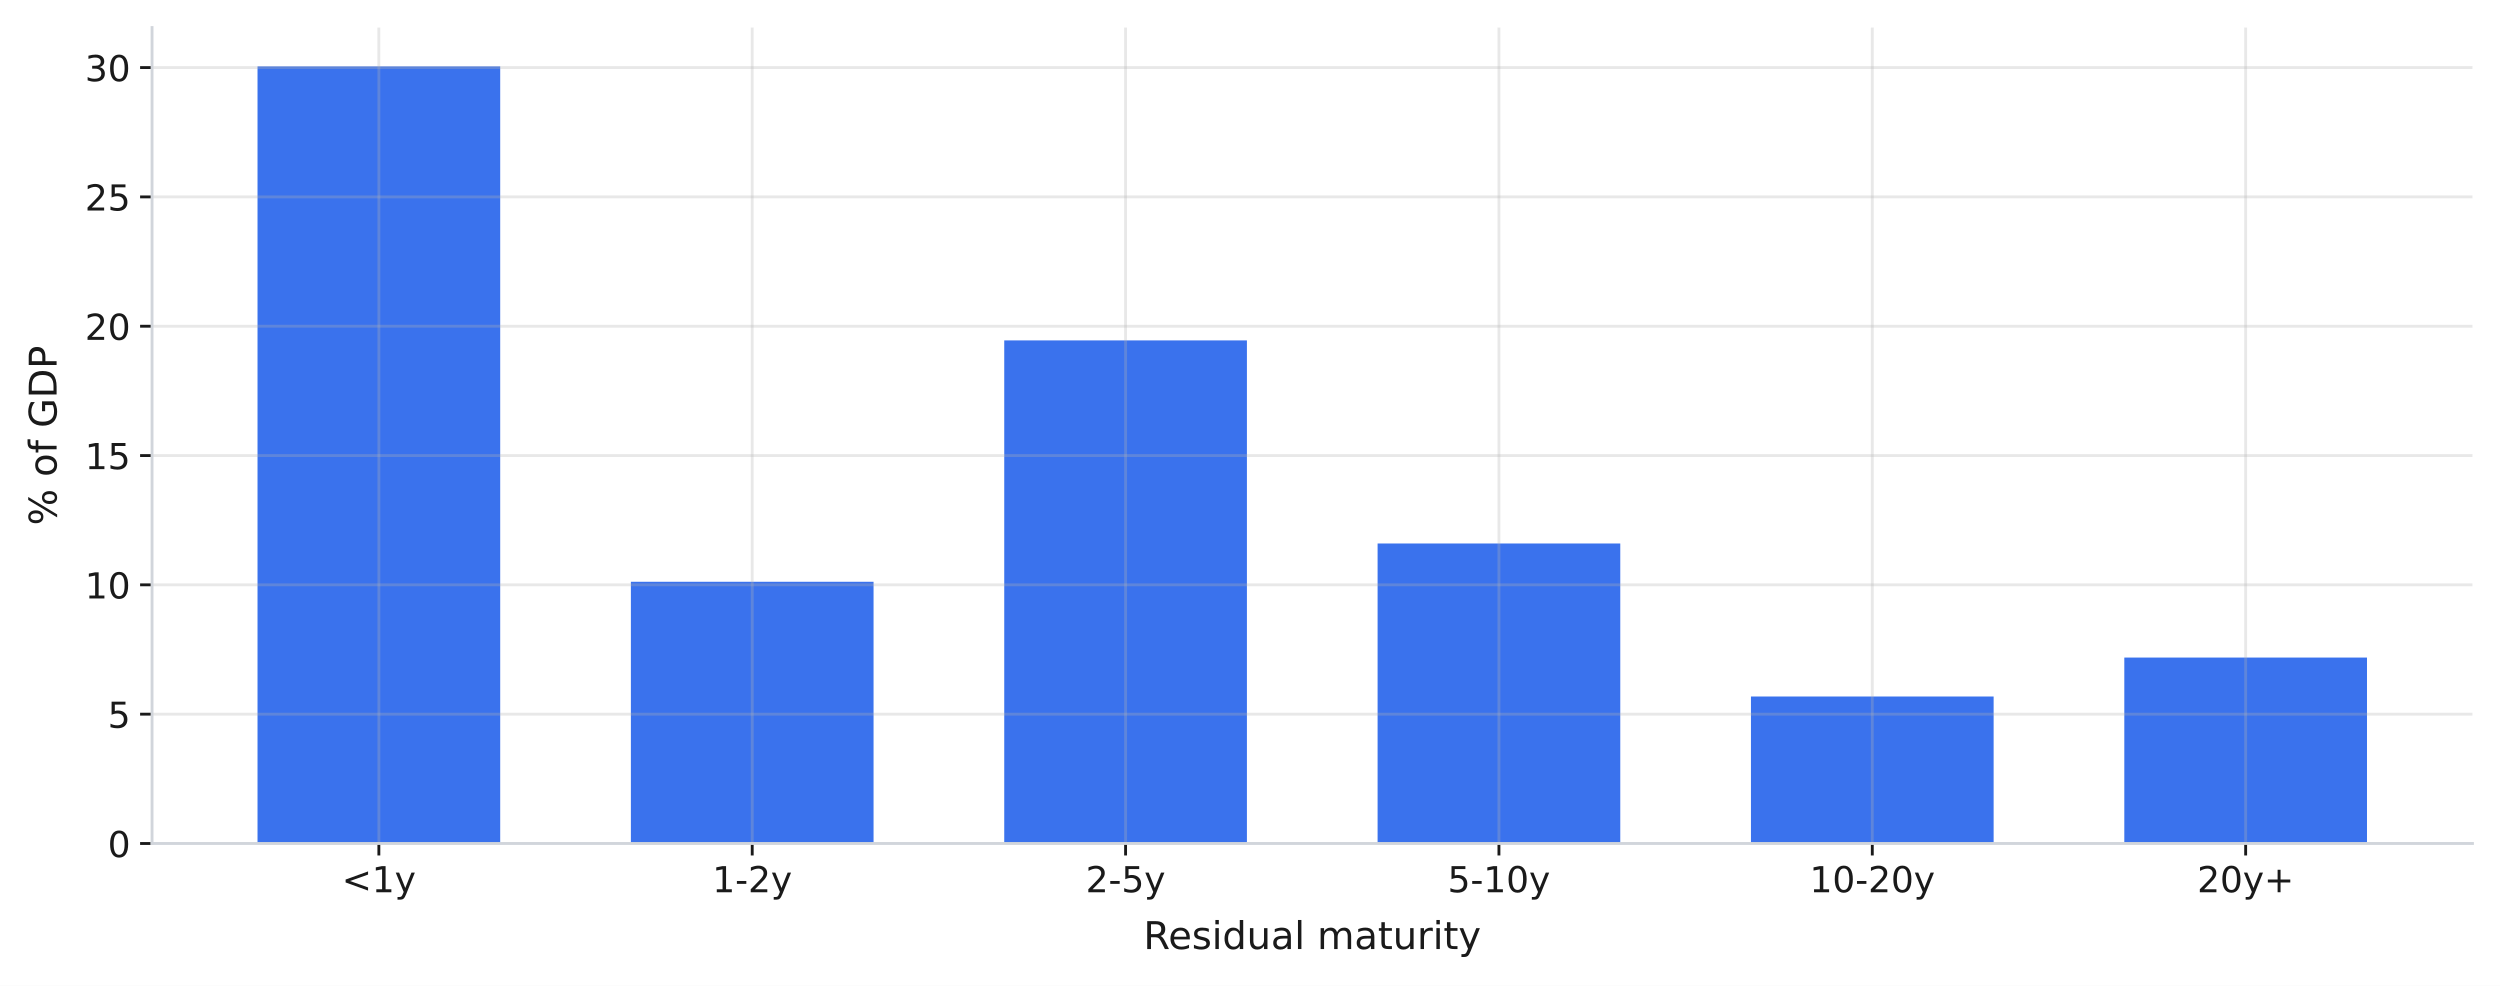
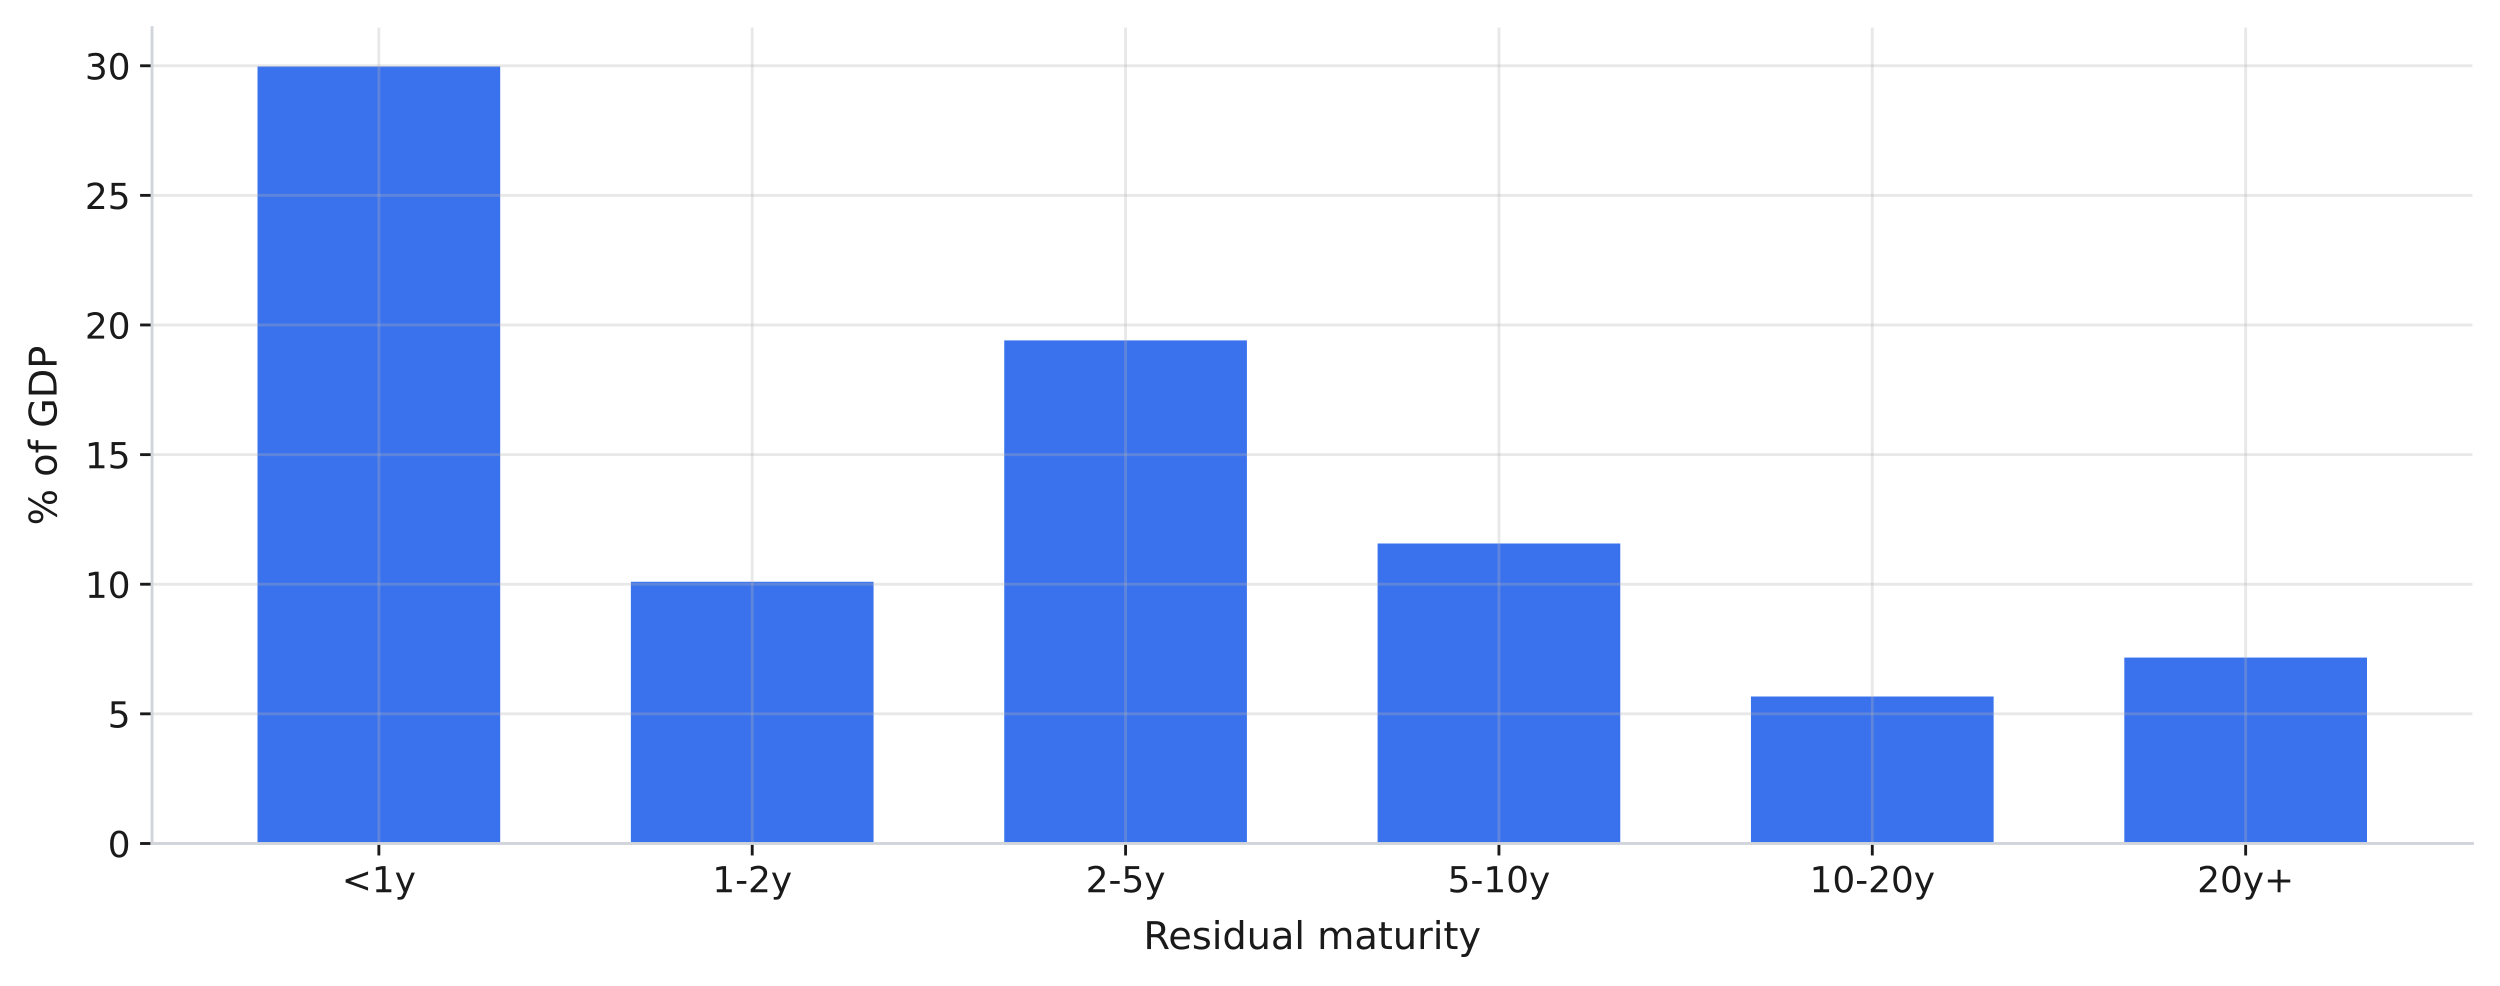
<svg xmlns="http://www.w3.org/2000/svg" xmlns:xlink="http://www.w3.org/1999/xlink" width="522.942pt" height="206.199pt" viewBox="0 0 522.942 206.199" version="1.1">
  <defs>
    <style type="text/css">*{stroke-linejoin: round; stroke-linecap: butt}</style>
  </defs>
  <g id="figure_1">
    <g id="patch_1">
      <path d="M 0 206.199  L 522.942 206.199  L 522.942 0  L 0 0  z " style="fill: #ffffff" />
    </g>
    <g id="axes_1">
      <g id="patch_2">
        <path d="M 31.804 176.438  L 517.183 176.438  L 517.183 5.76  L 31.804 5.76  z " style="fill: #ffffff" />
      </g>
      <g id="patch_3">
-         <path d="M 53.867 176.438  L 104.631 176.438  L 104.631 13.888  L 53.867 13.888  z " clip-path="url(#pe1bee3b2eb)" style="fill: #2563eb; opacity: 0.9" />
+         <path d="M 53.867 176.438  L 104.631 176.438  L 104.631 13.888  L 53.867 13.888  z " clip-path="url(#pba31ecac0b)" style="fill: #2563eb; opacity: 0.9" />
      </g>
      <g id="patch_4">
-         <path d="M 131.965 176.438  L 182.728 176.438  L 182.728 121.693  L 131.965 121.693  z " clip-path="url(#pe1bee3b2eb)" style="fill: #2563eb; opacity: 0.9" />
+         <path d="M 131.965 176.438  L 182.728 176.438  L 182.728 121.693  L 131.965 121.693  z " clip-path="url(#pba31ecac0b)" style="fill: #2563eb; opacity: 0.9" />
      </g>
      <g id="patch_5">
-         <path d="M 210.063 176.438  L 260.826 176.438  L 260.826 71.204  L 210.063 71.204  z " clip-path="url(#pe1bee3b2eb)" style="fill: #2563eb; opacity: 0.9" />
+         <path d="M 210.063 176.438  L 260.826 176.438  L 260.826 71.204  L 210.063 71.204  z " clip-path="url(#pba31ecac0b)" style="fill: #2563eb; opacity: 0.9" />
      </g>
      <g id="patch_6">
-         <path d="M 288.161 176.438  L 338.924 176.438  L 338.924 113.685  L 288.161 113.685  z " clip-path="url(#pe1bee3b2eb)" style="fill: #2563eb; opacity: 0.9" />
+         <path d="M 288.161 176.438  L 338.924 176.438  L 338.924 113.685  L 288.161 113.685  z " clip-path="url(#pba31ecac0b)" style="fill: #2563eb; opacity: 0.9" />
      </g>
      <g id="patch_7">
-         <path d="M 366.258 176.438  L 417.022 176.438  L 417.022 145.693  L 366.258 145.693  z " clip-path="url(#pe1bee3b2eb)" style="fill: #2563eb; opacity: 0.9" />
+         <path d="M 366.258 176.438  L 417.022 176.438  L 417.022 145.693  L 366.258 145.693  z " clip-path="url(#pba31ecac0b)" style="fill: #2563eb; opacity: 0.9" />
      </g>
      <g id="patch_8">
-         <path d="M 444.356 176.438  L 495.12 176.438  L 495.12 137.547  L 444.356 137.547  z " clip-path="url(#pe1bee3b2eb)" style="fill: #2563eb; opacity: 0.9" />
+         <path d="M 444.356 176.438  L 495.12 176.438  L 495.12 137.547  L 444.356 137.547  z " clip-path="url(#pba31ecac0b)" style="fill: #2563eb; opacity: 0.9" />
      </g>
      <g id="matplotlib.axis_1">
        <g id="xtick_1">
          <g id="line2d_1">
-             <path d="M 79.249 176.438  L 79.249 5.76  " clip-path="url(#pe1bee3b2eb)" style="fill: none; stroke: #b0b0b0; stroke-opacity: 0.3; stroke-width: 0.6; stroke-linecap: square" />
+             <path d="M 79.249 176.438  L 79.249 5.76  " clip-path="url(#pba31ecac0b)" style="fill: none; stroke: #b0b0b0; stroke-opacity: 0.3; stroke-width: 0.6; stroke-linecap: square" />
          </g>
          <g id="line2d_2">
            <defs>
-               <path id="mdf068ca2c3" d="M 0 0  L 0 2.5  " style="stroke: #1a1a1a; stroke-width: 0.6" />
+               <path id="m9daf2cfa91" d="M 0 0  L 0 2.5  " style="stroke: #1a1a1a; stroke-width: 0.6" />
            </defs>
            <g>
-               <use xlink:href="#mdf068ca2c3" x="79.249" y="176.438" style="fill: #1a1a1a; stroke: #1a1a1a; stroke-width: 0.6" />
+               <use xlink:href="#m9daf2cfa91" x="79.249" y="176.438" style="fill: #1a1a1a; stroke: #1a1a1a; stroke-width: 0.6" />
            </g>
          </g>
          <g id="text_1">
            <g style="fill: #1a1a1a" transform="translate(71.50097 186.6364) scale(0.075 -0.075)">
              <defs>
                <path id="DejaVuSans-1f" d="M 4684 3150  L 1459 2003  L 4684 863  L 4684 294  L 678 1747  L 678 2266  L 4684 3719  L 4684 3150  z " transform="scale(0.015625)" />
                <path id="DejaVuSans-14" d="M 794 531  L 1825 531  L 1825 4091  L 703 3866  L 703 4441  L 1819 4666  L 2450 4666  L 2450 531  L 3481 531  L 3481 0  L 794 0  L 794 531  z " transform="scale(0.015625)" />
                <path id="DejaVuSans-5c" d="M 2059 -325  Q 1816 -950 1584 -1140  Q 1353 -1331 966 -1331  L 506 -1331  L 506 -850  L 844 -850  Q 1081 -850 1212 -737  Q 1344 -625 1503 -206  L 1606 56  L 191 3500  L 800 3500  L 1894 763  L 2988 3500  L 3597 3500  L 2059 -325  z " transform="scale(0.015625)" />
              </defs>
              <use xlink:href="#DejaVuSans-1f" />
              <use xlink:href="#DejaVuSans-14" transform="translate(83.79688 0)" />
              <use xlink:href="#DejaVuSans-5c" transform="translate(147.4219 0)" />
            </g>
          </g>
        </g>
        <g id="xtick_2">
          <g id="line2d_3">
-             <path d="M 157.347 176.438  L 157.347 5.76  " clip-path="url(#pe1bee3b2eb)" style="fill: none; stroke: #b0b0b0; stroke-opacity: 0.3; stroke-width: 0.6; stroke-linecap: square" />
+             <path d="M 157.347 176.438  L 157.347 5.76  " clip-path="url(#pba31ecac0b)" style="fill: none; stroke: #b0b0b0; stroke-opacity: 0.3; stroke-width: 0.6; stroke-linecap: square" />
          </g>
          <g id="line2d_4">
            <g>
-               <use xlink:href="#mdf068ca2c3" x="157.347" y="176.438" style="fill: #1a1a1a; stroke: #1a1a1a; stroke-width: 0.6" />
+               <use xlink:href="#m9daf2cfa91" x="157.347" y="176.438" style="fill: #1a1a1a; stroke: #1a1a1a; stroke-width: 0.6" />
            </g>
          </g>
          <g id="text_2">
            <g style="fill: #1a1a1a" transform="translate(149.0023 186.6364) scale(0.075 -0.075)">
              <defs>
                <path id="DejaVuSans-10" d="M 313 2009  L 1997 2009  L 1997 1497  L 313 1497  L 313 2009  z " transform="scale(0.015625)" />
                <path id="DejaVuSans-15" d="M 1228 531  L 3431 531  L 3431 0  L 469 0  L 469 531  Q 828 903 1448 1529  Q 2069 2156 2228 2338  Q 2531 2678 2651 2914  Q 2772 3150 2772 3378  Q 2772 3750 2511 3984  Q 2250 4219 1831 4219  Q 1534 4219 1204 4116  Q 875 4013 500 3803  L 500 4441  Q 881 4594 1212 4672  Q 1544 4750 1819 4750  Q 2544 4750 2975 4387  Q 3406 4025 3406 3419  Q 3406 3131 3298 2873  Q 3191 2616 2906 2266  Q 2828 2175 2409 1742  Q 1991 1309 1228 531  z " transform="scale(0.015625)" />
              </defs>
              <use xlink:href="#DejaVuSans-14" />
              <use xlink:href="#DejaVuSans-10" transform="translate(63.625 0)" />
              <use xlink:href="#DejaVuSans-15" transform="translate(99.70312 0)" />
              <use xlink:href="#DejaVuSans-5c" transform="translate(163.3281 0)" />
            </g>
          </g>
        </g>
        <g id="xtick_3">
          <g id="line2d_5">
-             <path d="M 235.445 176.438  L 235.445 5.76  " clip-path="url(#pe1bee3b2eb)" style="fill: none; stroke: #b0b0b0; stroke-opacity: 0.3; stroke-width: 0.6; stroke-linecap: square" />
+             <path d="M 235.445 176.438  L 235.445 5.76  " clip-path="url(#pba31ecac0b)" style="fill: none; stroke: #b0b0b0; stroke-opacity: 0.3; stroke-width: 0.6; stroke-linecap: square" />
          </g>
          <g id="line2d_6">
            <g>
-               <use xlink:href="#mdf068ca2c3" x="235.445" y="176.438" style="fill: #1a1a1a; stroke: #1a1a1a; stroke-width: 0.6" />
+               <use xlink:href="#m9daf2cfa91" x="235.445" y="176.438" style="fill: #1a1a1a; stroke: #1a1a1a; stroke-width: 0.6" />
            </g>
          </g>
          <g id="text_3">
            <g style="fill: #1a1a1a" transform="translate(227.1002 186.6364) scale(0.075 -0.075)">
              <defs>
                <path id="DejaVuSans-18" d="M 691 4666  L 3169 4666  L 3169 4134  L 1269 4134  L 1269 2991  Q 1406 3038 1543 3061  Q 1681 3084 1819 3084  Q 2600 3084 3056 2656  Q 3513 2228 3513 1497  Q 3513 744 3044 326  Q 2575 -91 1722 -91  Q 1428 -91 1123 -41  Q 819 9 494 109  L 494 744  Q 775 591 1075 516  Q 1375 441 1709 441  Q 2250 441 2565 725  Q 2881 1009 2881 1497  Q 2881 1984 2565 2268  Q 2250 2553 1709 2553  Q 1456 2553 1204 2497  Q 953 2441 691 2322  L 691 4666  z " transform="scale(0.015625)" />
              </defs>
              <use xlink:href="#DejaVuSans-15" />
              <use xlink:href="#DejaVuSans-10" transform="translate(63.625 0)" />
              <use xlink:href="#DejaVuSans-18" transform="translate(99.70312 0)" />
              <use xlink:href="#DejaVuSans-5c" transform="translate(163.3281 0)" />
            </g>
          </g>
        </g>
        <g id="xtick_4">
          <g id="line2d_7">
-             <path d="M 313.542 176.438  L 313.542 5.76  " clip-path="url(#pe1bee3b2eb)" style="fill: none; stroke: #b0b0b0; stroke-opacity: 0.3; stroke-width: 0.6; stroke-linecap: square" />
+             <path d="M 313.542 176.438  L 313.542 5.76  " clip-path="url(#pba31ecac0b)" style="fill: none; stroke: #b0b0b0; stroke-opacity: 0.3; stroke-width: 0.6; stroke-linecap: square" />
          </g>
          <g id="line2d_8">
            <g>
-               <use xlink:href="#mdf068ca2c3" x="313.542" y="176.438" style="fill: #1a1a1a; stroke: #1a1a1a; stroke-width: 0.6" />
+               <use xlink:href="#m9daf2cfa91" x="313.542" y="176.438" style="fill: #1a1a1a; stroke: #1a1a1a; stroke-width: 0.6" />
            </g>
          </g>
          <g id="text_4">
            <g style="fill: #1a1a1a" transform="translate(302.8121 186.6364) scale(0.075 -0.075)">
              <defs>
                <path id="DejaVuSans-13" d="M 2034 4250  Q 1547 4250 1301 3770  Q 1056 3291 1056 2328  Q 1056 1369 1301 889  Q 1547 409 2034 409  Q 2525 409 2770 889  Q 3016 1369 3016 2328  Q 3016 3291 2770 3770  Q 2525 4250 2034 4250  z M 2034 4750  Q 2819 4750 3233 4129  Q 3647 3509 3647 2328  Q 3647 1150 3233 529  Q 2819 -91 2034 -91  Q 1250 -91 836 529  Q 422 1150 422 2328  Q 422 3509 836 4129  Q 1250 4750 2034 4750  z " transform="scale(0.015625)" />
              </defs>
              <use xlink:href="#DejaVuSans-18" />
              <use xlink:href="#DejaVuSans-10" transform="translate(63.625 0)" />
              <use xlink:href="#DejaVuSans-14" transform="translate(99.70312 0)" />
              <use xlink:href="#DejaVuSans-13" transform="translate(163.3281 0)" />
              <use xlink:href="#DejaVuSans-5c" transform="translate(226.9531 0)" />
            </g>
          </g>
        </g>
        <g id="xtick_5">
          <g id="line2d_9">
-             <path d="M 391.64 176.438  L 391.64 5.76  " clip-path="url(#pe1bee3b2eb)" style="fill: none; stroke: #b0b0b0; stroke-opacity: 0.3; stroke-width: 0.6; stroke-linecap: square" />
+             <path d="M 391.64 176.438  L 391.64 5.76  " clip-path="url(#pba31ecac0b)" style="fill: none; stroke: #b0b0b0; stroke-opacity: 0.3; stroke-width: 0.6; stroke-linecap: square" />
          </g>
          <g id="line2d_10">
            <g>
-               <use xlink:href="#mdf068ca2c3" x="391.64" y="176.438" style="fill: #1a1a1a; stroke: #1a1a1a; stroke-width: 0.6" />
+               <use xlink:href="#m9daf2cfa91" x="391.64" y="176.438" style="fill: #1a1a1a; stroke: #1a1a1a; stroke-width: 0.6" />
            </g>
          </g>
          <g id="text_5">
            <g style="fill: #1a1a1a" transform="translate(378.524 186.6364) scale(0.075 -0.075)">
              <use xlink:href="#DejaVuSans-14" />
              <use xlink:href="#DejaVuSans-13" transform="translate(63.625 0)" />
              <use xlink:href="#DejaVuSans-10" transform="translate(127.25 0)" />
              <use xlink:href="#DejaVuSans-15" transform="translate(163.3281 0)" />
              <use xlink:href="#DejaVuSans-13" transform="translate(226.9531 0)" />
              <use xlink:href="#DejaVuSans-5c" transform="translate(290.5781 0)" />
            </g>
          </g>
        </g>
        <g id="xtick_6">
          <g id="line2d_11">
-             <path d="M 469.738 176.438  L 469.738 5.76  " clip-path="url(#pe1bee3b2eb)" style="fill: none; stroke: #b0b0b0; stroke-opacity: 0.3; stroke-width: 0.6; stroke-linecap: square" />
+             <path d="M 469.738 176.438  L 469.738 5.76  " clip-path="url(#pba31ecac0b)" style="fill: none; stroke: #b0b0b0; stroke-opacity: 0.3; stroke-width: 0.6; stroke-linecap: square" />
          </g>
          <g id="line2d_12">
            <g>
-               <use xlink:href="#mdf068ca2c3" x="469.738" y="176.438" style="fill: #1a1a1a; stroke: #1a1a1a; stroke-width: 0.6" />
+               <use xlink:href="#m9daf2cfa91" x="469.738" y="176.438" style="fill: #1a1a1a; stroke: #1a1a1a; stroke-width: 0.6" />
            </g>
          </g>
          <g id="text_6">
            <g style="fill: #1a1a1a" transform="translate(459.6043 186.6364) scale(0.075 -0.075)">
              <defs>
                <path id="DejaVuSans-e" d="M 2944 4013  L 2944 2272  L 4684 2272  L 4684 1741  L 2944 1741  L 2944 0  L 2419 0  L 2419 1741  L 678 1741  L 678 2272  L 2419 2272  L 2419 4013  L 2944 4013  z " transform="scale(0.015625)" />
              </defs>
              <use xlink:href="#DejaVuSans-15" />
              <use xlink:href="#DejaVuSans-13" transform="translate(63.625 0)" />
              <use xlink:href="#DejaVuSans-5c" transform="translate(127.25 0)" />
              <use xlink:href="#DejaVuSans-e" transform="translate(186.4375 0)" />
            </g>
          </g>
        </g>
        <g id="text_7">
          <g style="fill: #1a1a1a" transform="translate(239.1872 198.5169) scale(0.08 -0.08)">
            <defs>
              <path id="DejaVuSans-35" d="M 2841 2188  Q 3044 2119 3236 1894  Q 3428 1669 3622 1275  L 4263 0  L 3584 0  L 2988 1197  Q 2756 1666 2539 1819  Q 2322 1972 1947 1972  L 1259 1972  L 1259 0  L 628 0  L 628 4666  L 2053 4666  Q 2853 4666 3247 4331  Q 3641 3997 3641 3322  Q 3641 2881 3436 2590  Q 3231 2300 2841 2188  z M 1259 4147  L 1259 2491  L 2053 2491  Q 2509 2491 2742 2702  Q 2975 2913 2975 3322  Q 2975 3731 2742 3939  Q 2509 4147 2053 4147  L 1259 4147  z " transform="scale(0.015625)" />
              <path id="DejaVuSans-48" d="M 3597 1894  L 3597 1613  L 953 1613  Q 991 1019 1311 708  Q 1631 397 2203 397  Q 2534 397 2845 478  Q 3156 559 3463 722  L 3463 178  Q 3153 47 2828 -22  Q 2503 -91 2169 -91  Q 1331 -91 842 396  Q 353 884 353 1716  Q 353 2575 817 3079  Q 1281 3584 2069 3584  Q 2775 3584 3186 3129  Q 3597 2675 3597 1894  z M 3022 2063  Q 3016 2534 2758 2815  Q 2500 3097 2075 3097  Q 1594 3097 1305 2825  Q 1016 2553 972 2059  L 3022 2063  z " transform="scale(0.015625)" />
              <path id="DejaVuSans-56" d="M 2834 3397  L 2834 2853  Q 2591 2978 2328 3040  Q 2066 3103 1784 3103  Q 1356 3103 1142 2972  Q 928 2841 928 2578  Q 928 2378 1081 2264  Q 1234 2150 1697 2047  L 1894 2003  Q 2506 1872 2764 1633  Q 3022 1394 3022 966  Q 3022 478 2636 193  Q 2250 -91 1575 -91  Q 1294 -91 989 -36  Q 684 19 347 128  L 347 722  Q 666 556 975 473  Q 1284 391 1588 391  Q 1994 391 2212 530  Q 2431 669 2431 922  Q 2431 1156 2273 1281  Q 2116 1406 1581 1522  L 1381 1569  Q 847 1681 609 1914  Q 372 2147 372 2553  Q 372 3047 722 3315  Q 1072 3584 1716 3584  Q 2034 3584 2315 3537  Q 2597 3491 2834 3397  z " transform="scale(0.015625)" />
              <path id="DejaVuSans-4c" d="M 603 3500  L 1178 3500  L 1178 0  L 603 0  L 603 3500  z M 603 4863  L 1178 4863  L 1178 4134  L 603 4134  L 603 4863  z " transform="scale(0.015625)" />
              <path id="DejaVuSans-47" d="M 2906 2969  L 2906 4863  L 3481 4863  L 3481 0  L 2906 0  L 2906 525  Q 2725 213 2448 61  Q 2172 -91 1784 -91  Q 1150 -91 751 415  Q 353 922 353 1747  Q 353 2572 751 3078  Q 1150 3584 1784 3584  Q 2172 3584 2448 3432  Q 2725 3281 2906 2969  z M 947 1747  Q 947 1113 1208 752  Q 1469 391 1925 391  Q 2381 391 2643 752  Q 2906 1113 2906 1747  Q 2906 2381 2643 2742  Q 2381 3103 1925 3103  Q 1469 3103 1208 2742  Q 947 2381 947 1747  z " transform="scale(0.015625)" />
              <path id="DejaVuSans-58" d="M 544 1381  L 544 3500  L 1119 3500  L 1119 1403  Q 1119 906 1312 657  Q 1506 409 1894 409  Q 2359 409 2629 706  Q 2900 1003 2900 1516  L 2900 3500  L 3475 3500  L 3475 0  L 2900 0  L 2900 538  Q 2691 219 2414 64  Q 2138 -91 1772 -91  Q 1169 -91 856 284  Q 544 659 544 1381  z M 1991 3584  L 1991 3584  z " transform="scale(0.015625)" />
              <path id="DejaVuSans-44" d="M 2194 1759  Q 1497 1759 1228 1600  Q 959 1441 959 1056  Q 959 750 1161 570  Q 1363 391 1709 391  Q 2188 391 2477 730  Q 2766 1069 2766 1631  L 2766 1759  L 2194 1759  z M 3341 1997  L 3341 0  L 2766 0  L 2766 531  Q 2569 213 2275 61  Q 1981 -91 1556 -91  Q 1019 -91 701 211  Q 384 513 384 1019  Q 384 1609 779 1909  Q 1175 2209 1959 2209  L 2766 2209  L 2766 2266  Q 2766 2663 2505 2880  Q 2244 3097 1772 3097  Q 1472 3097 1187 3025  Q 903 2953 641 2809  L 641 3341  Q 956 3463 1253 3523  Q 1550 3584 1831 3584  Q 2591 3584 2966 3190  Q 3341 2797 3341 1997  z " transform="scale(0.015625)" />
              <path id="DejaVuSans-4f" d="M 603 4863  L 1178 4863  L 1178 0  L 603 0  L 603 4863  z " transform="scale(0.015625)" />
              <path id="DejaVuSans-3" transform="scale(0.015625)" />
              <path id="DejaVuSans-50" d="M 3328 2828  Q 3544 3216 3844 3400  Q 4144 3584 4550 3584  Q 5097 3584 5394 3201  Q 5691 2819 5691 2113  L 5691 0  L 5113 0  L 5113 2094  Q 5113 2597 4934 2840  Q 4756 3084 4391 3084  Q 3944 3084 3684 2787  Q 3425 2491 3425 1978  L 3425 0  L 2847 0  L 2847 2094  Q 2847 2600 2669 2842  Q 2491 3084 2119 3084  Q 1678 3084 1418 2786  Q 1159 2488 1159 1978  L 1159 0  L 581 0  L 581 3500  L 1159 3500  L 1159 2956  Q 1356 3278 1631 3431  Q 1906 3584 2284 3584  Q 2666 3584 2933 3390  Q 3200 3197 3328 2828  z " transform="scale(0.015625)" />
              <path id="DejaVuSans-57" d="M 1172 4494  L 1172 3500  L 2356 3500  L 2356 3053  L 1172 3053  L 1172 1153  Q 1172 725 1289 603  Q 1406 481 1766 481  L 2356 481  L 2356 0  L 1766 0  Q 1100 0 847 248  Q 594 497 594 1153  L 594 3053  L 172 3053  L 172 3500  L 594 3500  L 594 4494  L 1172 4494  z " transform="scale(0.015625)" />
              <path id="DejaVuSans-55" d="M 2631 2963  Q 2534 3019 2420 3045  Q 2306 3072 2169 3072  Q 1681 3072 1420 2755  Q 1159 2438 1159 1844  L 1159 0  L 581 0  L 581 3500  L 1159 3500  L 1159 2956  Q 1341 3275 1631 3429  Q 1922 3584 2338 3584  Q 2397 3584 2469 3576  Q 2541 3569 2628 3553  L 2631 2963  z " transform="scale(0.015625)" />
            </defs>
            <use xlink:href="#DejaVuSans-35" />
            <use xlink:href="#DejaVuSans-48" transform="translate(65 0)" />
            <use xlink:href="#DejaVuSans-56" transform="translate(126.5312 0)" />
            <use xlink:href="#DejaVuSans-4c" transform="translate(178.625 0)" />
            <use xlink:href="#DejaVuSans-47" transform="translate(206.4062 0)" />
            <use xlink:href="#DejaVuSans-58" transform="translate(269.8906 0)" />
            <use xlink:href="#DejaVuSans-44" transform="translate(333.2656 0)" />
            <use xlink:href="#DejaVuSans-4f" transform="translate(394.5469 0)" />
            <use xlink:href="#DejaVuSans-3" transform="translate(422.3281 0)" />
            <use xlink:href="#DejaVuSans-50" transform="translate(454.1094 0)" />
            <use xlink:href="#DejaVuSans-44" transform="translate(551.5156 0)" />
            <use xlink:href="#DejaVuSans-57" transform="translate(612.7969 0)" />
            <use xlink:href="#DejaVuSans-58" transform="translate(652 0)" />
            <use xlink:href="#DejaVuSans-55" transform="translate(715.375 0)" />
            <use xlink:href="#DejaVuSans-4c" transform="translate(756.4844 0)" />
            <use xlink:href="#DejaVuSans-57" transform="translate(784.2656 0)" />
            <use xlink:href="#DejaVuSans-5c" transform="translate(823.4688 0)" />
          </g>
        </g>
      </g>
      <g id="matplotlib.axis_2">
        <g id="ytick_1">
          <g id="line2d_13">
-             <path d="M 31.804 176.438  L 517.183 176.438  " clip-path="url(#pe1bee3b2eb)" style="fill: none; stroke: #b0b0b0; stroke-opacity: 0.3; stroke-width: 0.6; stroke-linecap: square" />
+             <path d="M 31.804 176.438  L 517.183 176.438  " clip-path="url(#pba31ecac0b)" style="fill: none; stroke: #b0b0b0; stroke-opacity: 0.3; stroke-width: 0.6; stroke-linecap: square" />
          </g>
          <g id="line2d_14">
            <defs>
-               <path id="m5f134de102" d="M 0 0  L -2.5 0  " style="stroke: #1a1a1a; stroke-width: 0.6" />
+               <path id="mcacd1e4b5d" d="M 0 0  L -2.5 0  " style="stroke: #1a1a1a; stroke-width: 0.6" />
            </defs>
            <g>
-               <use xlink:href="#m5f134de102" x="31.804" y="176.438" style="fill: #1a1a1a; stroke: #1a1a1a; stroke-width: 0.6" />
+               <use xlink:href="#mcacd1e4b5d" x="31.804" y="176.438" style="fill: #1a1a1a; stroke: #1a1a1a; stroke-width: 0.6" />
            </g>
          </g>
          <g id="text_8">
            <g style="fill: #1a1a1a" transform="translate(22.5325 179.2872) scale(0.075 -0.075)">
              <use xlink:href="#DejaVuSans-13" />
            </g>
          </g>
        </g>
        <g id="ytick_2">
          <g id="line2d_15">
-             <path d="M 31.804 149.388  L 517.183 149.388  " clip-path="url(#pe1bee3b2eb)" style="fill: none; stroke: #b0b0b0; stroke-opacity: 0.3; stroke-width: 0.6; stroke-linecap: square" />
+             <path d="M 31.804 149.324  L 517.183 149.324  " clip-path="url(#pba31ecac0b)" style="fill: none; stroke: #b0b0b0; stroke-opacity: 0.3; stroke-width: 0.6; stroke-linecap: square" />
          </g>
          <g id="line2d_16">
            <g>
-               <use xlink:href="#m5f134de102" x="31.804" y="149.388" style="fill: #1a1a1a; stroke: #1a1a1a; stroke-width: 0.6" />
+               <use xlink:href="#mcacd1e4b5d" x="31.804" y="149.324" style="fill: #1a1a1a; stroke: #1a1a1a; stroke-width: 0.6" />
            </g>
          </g>
          <g id="text_9">
-             <g style="fill: #1a1a1a" transform="translate(22.5325 152.237) scale(0.075 -0.075)">
+             <g style="fill: #1a1a1a" transform="translate(22.5325 152.1729) scale(0.075 -0.075)">
              <use xlink:href="#DejaVuSans-18" />
            </g>
          </g>
        </g>
        <g id="ytick_3">
          <g id="line2d_17">
-             <path d="M 31.804 122.338  L 517.183 122.338  " clip-path="url(#pe1bee3b2eb)" style="fill: none; stroke: #b0b0b0; stroke-opacity: 0.3; stroke-width: 0.6; stroke-linecap: square" />
+             <path d="M 31.804 122.21  L 517.183 122.21  " clip-path="url(#pba31ecac0b)" style="fill: none; stroke: #b0b0b0; stroke-opacity: 0.3; stroke-width: 0.6; stroke-linecap: square" />
          </g>
          <g id="line2d_18">
            <g>
-               <use xlink:href="#m5f134de102" x="31.804" y="122.338" style="fill: #1a1a1a; stroke: #1a1a1a; stroke-width: 0.6" />
+               <use xlink:href="#mcacd1e4b5d" x="31.804" y="122.21" style="fill: #1a1a1a; stroke: #1a1a1a; stroke-width: 0.6" />
            </g>
          </g>
          <g id="text_10">
-             <g style="fill: #1a1a1a" transform="translate(17.76063 125.1868) scale(0.075 -0.075)">
+             <g style="fill: #1a1a1a" transform="translate(17.76063 125.0586) scale(0.075 -0.075)">
              <use xlink:href="#DejaVuSans-14" />
              <use xlink:href="#DejaVuSans-13" transform="translate(63.625 0)" />
            </g>
          </g>
        </g>
        <g id="ytick_4">
          <g id="line2d_19">
-             <path d="M 31.804 95.287  L 517.183 95.287  " clip-path="url(#pe1bee3b2eb)" style="fill: none; stroke: #b0b0b0; stroke-opacity: 0.3; stroke-width: 0.6; stroke-linecap: square" />
+             <path d="M 31.804 95.095  L 517.183 95.095  " clip-path="url(#pba31ecac0b)" style="fill: none; stroke: #b0b0b0; stroke-opacity: 0.3; stroke-width: 0.6; stroke-linecap: square" />
          </g>
          <g id="line2d_20">
            <g>
-               <use xlink:href="#m5f134de102" x="31.804" y="95.287" style="fill: #1a1a1a; stroke: #1a1a1a; stroke-width: 0.6" />
+               <use xlink:href="#mcacd1e4b5d" x="31.804" y="95.095" style="fill: #1a1a1a; stroke: #1a1a1a; stroke-width: 0.6" />
            </g>
          </g>
          <g id="text_11">
-             <g style="fill: #1a1a1a" transform="translate(17.76063 98.13657) scale(0.075 -0.075)">
+             <g style="fill: #1a1a1a" transform="translate(17.76063 97.94431) scale(0.075 -0.075)">
              <use xlink:href="#DejaVuSans-14" />
              <use xlink:href="#DejaVuSans-18" transform="translate(63.625 0)" />
            </g>
          </g>
        </g>
        <g id="ytick_5">
          <g id="line2d_21">
-             <path d="M 31.804 68.237  L 517.183 68.237  " clip-path="url(#pe1bee3b2eb)" style="fill: none; stroke: #b0b0b0; stroke-opacity: 0.3; stroke-width: 0.6; stroke-linecap: square" />
+             <path d="M 31.804 67.981  L 517.183 67.981  " clip-path="url(#pba31ecac0b)" style="fill: none; stroke: #b0b0b0; stroke-opacity: 0.3; stroke-width: 0.6; stroke-linecap: square" />
          </g>
          <g id="line2d_22">
            <g>
-               <use xlink:href="#m5f134de102" x="31.804" y="68.237" style="fill: #1a1a1a; stroke: #1a1a1a; stroke-width: 0.6" />
+               <use xlink:href="#mcacd1e4b5d" x="31.804" y="67.981" style="fill: #1a1a1a; stroke: #1a1a1a; stroke-width: 0.6" />
            </g>
          </g>
          <g id="text_12">
-             <g style="fill: #1a1a1a" transform="translate(17.76063 71.08634) scale(0.075 -0.075)">
+             <g style="fill: #1a1a1a" transform="translate(17.76063 70.83) scale(0.075 -0.075)">
              <use xlink:href="#DejaVuSans-15" />
              <use xlink:href="#DejaVuSans-13" transform="translate(63.625 0)" />
            </g>
          </g>
        </g>
        <g id="ytick_6">
          <g id="line2d_23">
-             <path d="M 31.804 41.187  L 517.183 41.187  " clip-path="url(#pe1bee3b2eb)" style="fill: none; stroke: #b0b0b0; stroke-opacity: 0.3; stroke-width: 0.6; stroke-linecap: square" />
+             <path d="M 31.804 40.867  L 517.183 40.867  " clip-path="url(#pba31ecac0b)" style="fill: none; stroke: #b0b0b0; stroke-opacity: 0.3; stroke-width: 0.6; stroke-linecap: square" />
          </g>
          <g id="line2d_24">
            <g>
-               <use xlink:href="#m5f134de102" x="31.804" y="41.187" style="fill: #1a1a1a; stroke: #1a1a1a; stroke-width: 0.6" />
+               <use xlink:href="#mcacd1e4b5d" x="31.804" y="40.867" style="fill: #1a1a1a; stroke: #1a1a1a; stroke-width: 0.6" />
            </g>
          </g>
          <g id="text_13">
-             <g style="fill: #1a1a1a" transform="translate(17.76063 44.03612) scale(0.075 -0.075)">
+             <g style="fill: #1a1a1a" transform="translate(17.76063 43.71569) scale(0.075 -0.075)">
              <use xlink:href="#DejaVuSans-15" />
              <use xlink:href="#DejaVuSans-18" transform="translate(63.625 0)" />
            </g>
          </g>
        </g>
        <g id="ytick_7">
          <g id="line2d_25">
-             <path d="M 31.804 14.137  L 517.183 14.137  " clip-path="url(#pe1bee3b2eb)" style="fill: none; stroke: #b0b0b0; stroke-opacity: 0.3; stroke-width: 0.6; stroke-linecap: square" />
+             <path d="M 31.804 13.752  L 517.183 13.752  " clip-path="url(#pba31ecac0b)" style="fill: none; stroke: #b0b0b0; stroke-opacity: 0.3; stroke-width: 0.6; stroke-linecap: square" />
          </g>
          <g id="line2d_26">
            <g>
-               <use xlink:href="#m5f134de102" x="31.804" y="14.137" style="fill: #1a1a1a; stroke: #1a1a1a; stroke-width: 0.6" />
+               <use xlink:href="#mcacd1e4b5d" x="31.804" y="13.752" style="fill: #1a1a1a; stroke: #1a1a1a; stroke-width: 0.6" />
            </g>
          </g>
          <g id="text_14">
-             <g style="fill: #1a1a1a" transform="translate(17.76063 16.98589) scale(0.075 -0.075)">
+             <g style="fill: #1a1a1a" transform="translate(17.76063 16.60138) scale(0.075 -0.075)">
              <defs>
                <path id="DejaVuSans-16" d="M 2597 2516  Q 3050 2419 3304 2112  Q 3559 1806 3559 1356  Q 3559 666 3084 287  Q 2609 -91 1734 -91  Q 1441 -91 1130 -33  Q 819 25 488 141  L 488 750  Q 750 597 1062 519  Q 1375 441 1716 441  Q 2309 441 2620 675  Q 2931 909 2931 1356  Q 2931 1769 2642 2001  Q 2353 2234 1838 2234  L 1294 2234  L 1294 2753  L 1863 2753  Q 2328 2753 2575 2939  Q 2822 3125 2822 3475  Q 2822 3834 2567 4026  Q 2313 4219 1838 4219  Q 1578 4219 1281 4162  Q 984 4106 628 3988  L 628 4550  Q 988 4650 1302 4700  Q 1616 4750 1894 4750  Q 2613 4750 3031 4423  Q 3450 4097 3450 3541  Q 3450 3153 3228 2886  Q 3006 2619 2597 2516  z " transform="scale(0.015625)" />
              </defs>
              <use xlink:href="#DejaVuSans-16" />
              <use xlink:href="#DejaVuSans-13" transform="translate(63.625 0)" />
            </g>
          </g>
        </g>
        <g id="text_15">
          <g style="fill: #1a1a1a" transform="translate(11.83875 109.8891) rotate(-90) scale(0.08 -0.08)">
            <defs>
              <path id="DejaVuSans-8" d="M 4653 2053  Q 4381 2053 4226 1822  Q 4072 1591 4072 1178  Q 4072 772 4226 539  Q 4381 306 4653 306  Q 4919 306 5073 539  Q 5228 772 5228 1178  Q 5228 1588 5073 1820  Q 4919 2053 4653 2053  z M 4653 2450  Q 5147 2450 5437 2106  Q 5728 1763 5728 1178  Q 5728 594 5436 251  Q 5144 -91 4653 -91  Q 4153 -91 3862 251  Q 3572 594 3572 1178  Q 3572 1766 3864 2108  Q 4156 2450 4653 2450  z M 1428 4353  Q 1159 4353 1004 4120  Q 850 3888 850 3481  Q 850 3069 1003 2837  Q 1156 2606 1428 2606  Q 1700 2606 1854 2837  Q 2009 3069 2009 3481  Q 2009 3884 1853 4118  Q 1697 4353 1428 4353  z M 4250 4750  L 4750 4750  L 1831 -91  L 1331 -91  L 4250 4750  z M 1428 4750  Q 1922 4750 2215 4408  Q 2509 4066 2509 3481  Q 2509 2891 2217 2550  Q 1925 2209 1428 2209  Q 931 2209 642 2551  Q 353 2894 353 3481  Q 353 4063 643 4406  Q 934 4750 1428 4750  z " transform="scale(0.015625)" />
              <path id="DejaVuSans-52" d="M 1959 3097  Q 1497 3097 1228 2736  Q 959 2375 959 1747  Q 959 1119 1226 758  Q 1494 397 1959 397  Q 2419 397 2687 759  Q 2956 1122 2956 1747  Q 2956 2369 2687 2733  Q 2419 3097 1959 3097  z M 1959 3584  Q 2709 3584 3137 3096  Q 3566 2609 3566 1747  Q 3566 888 3137 398  Q 2709 -91 1959 -91  Q 1206 -91 779 398  Q 353 888 353 1747  Q 353 2609 779 3096  Q 1206 3584 1959 3584  z " transform="scale(0.015625)" />
              <path id="DejaVuSans-49" d="M 2375 4863  L 2375 4384  L 1825 4384  Q 1516 4384 1395 4259  Q 1275 4134 1275 3809  L 1275 3500  L 2222 3500  L 2222 3053  L 1275 3053  L 1275 0  L 697 0  L 697 3053  L 147 3053  L 147 3500  L 697 3500  L 697 3744  Q 697 4328 969 4595  Q 1241 4863 1831 4863  L 2375 4863  z " transform="scale(0.015625)" />
              <path id="DejaVuSans-2a" d="M 3809 666  L 3809 1919  L 2778 1919  L 2778 2438  L 4434 2438  L 4434 434  Q 4069 175 3628 42  Q 3188 -91 2688 -91  Q 1594 -91 976 548  Q 359 1188 359 2328  Q 359 3472 976 4111  Q 1594 4750 2688 4750  Q 3144 4750 3555 4637  Q 3966 4525 4313 4306  L 4313 3634  Q 3963 3931 3569 4081  Q 3175 4231 2741 4231  Q 1884 4231 1454 3753  Q 1025 3275 1025 2328  Q 1025 1384 1454 906  Q 1884 428 2741 428  Q 3075 428 3337 486  Q 3600 544 3809 666  z " transform="scale(0.015625)" />
              <path id="DejaVuSans-27" d="M 1259 4147  L 1259 519  L 2022 519  Q 2988 519 3436 956  Q 3884 1394 3884 2338  Q 3884 3275 3436 3711  Q 2988 4147 2022 4147  L 1259 4147  z M 628 4666  L 1925 4666  Q 3281 4666 3915 4102  Q 4550 3538 4550 2338  Q 4550 1131 3912 565  Q 3275 0 1925 0  L 628 0  L 628 4666  z " transform="scale(0.015625)" />
              <path id="DejaVuSans-33" d="M 1259 4147  L 1259 2394  L 2053 2394  Q 2494 2394 2734 2622  Q 2975 2850 2975 3272  Q 2975 3691 2734 3919  Q 2494 4147 2053 4147  L 1259 4147  z M 628 4666  L 2053 4666  Q 2838 4666 3239 4311  Q 3641 3956 3641 3272  Q 3641 2581 3239 2228  Q 2838 1875 2053 1875  L 1259 1875  L 1259 0  L 628 0  L 628 4666  z " transform="scale(0.015625)" />
            </defs>
            <use xlink:href="#DejaVuSans-8" />
            <use xlink:href="#DejaVuSans-3" transform="translate(95.01562 0)" />
            <use xlink:href="#DejaVuSans-52" transform="translate(126.7969 0)" />
            <use xlink:href="#DejaVuSans-49" transform="translate(187.9844 0)" />
            <use xlink:href="#DejaVuSans-3" transform="translate(223.1875 0)" />
            <use xlink:href="#DejaVuSans-2a" transform="translate(254.9688 0)" />
            <use xlink:href="#DejaVuSans-27" transform="translate(332.4531 0)" />
            <use xlink:href="#DejaVuSans-33" transform="translate(409.4531 0)" />
          </g>
        </g>
      </g>
      <g id="patch_9">
        <path d="M 31.804 176.438  L 31.804 5.76  " style="fill: none; stroke: #d1d5db; stroke-width: 0.6; stroke-linejoin: miter; stroke-linecap: square" />
      </g>
      <g id="patch_10">
        <path d="M 31.804 176.438  L 517.183 176.438  " style="fill: none; stroke: #d1d5db; stroke-width: 0.6; stroke-linejoin: miter; stroke-linecap: square" />
      </g>
    </g>
  </g>
  <defs>
-     <clipPath id="pe1bee3b2eb">
+     <clipPath id="pba31ecac0b">
      <rect x="31.804" y="5.76" width="485.378" height="170.678" />
    </clipPath>
  </defs>
</svg>
